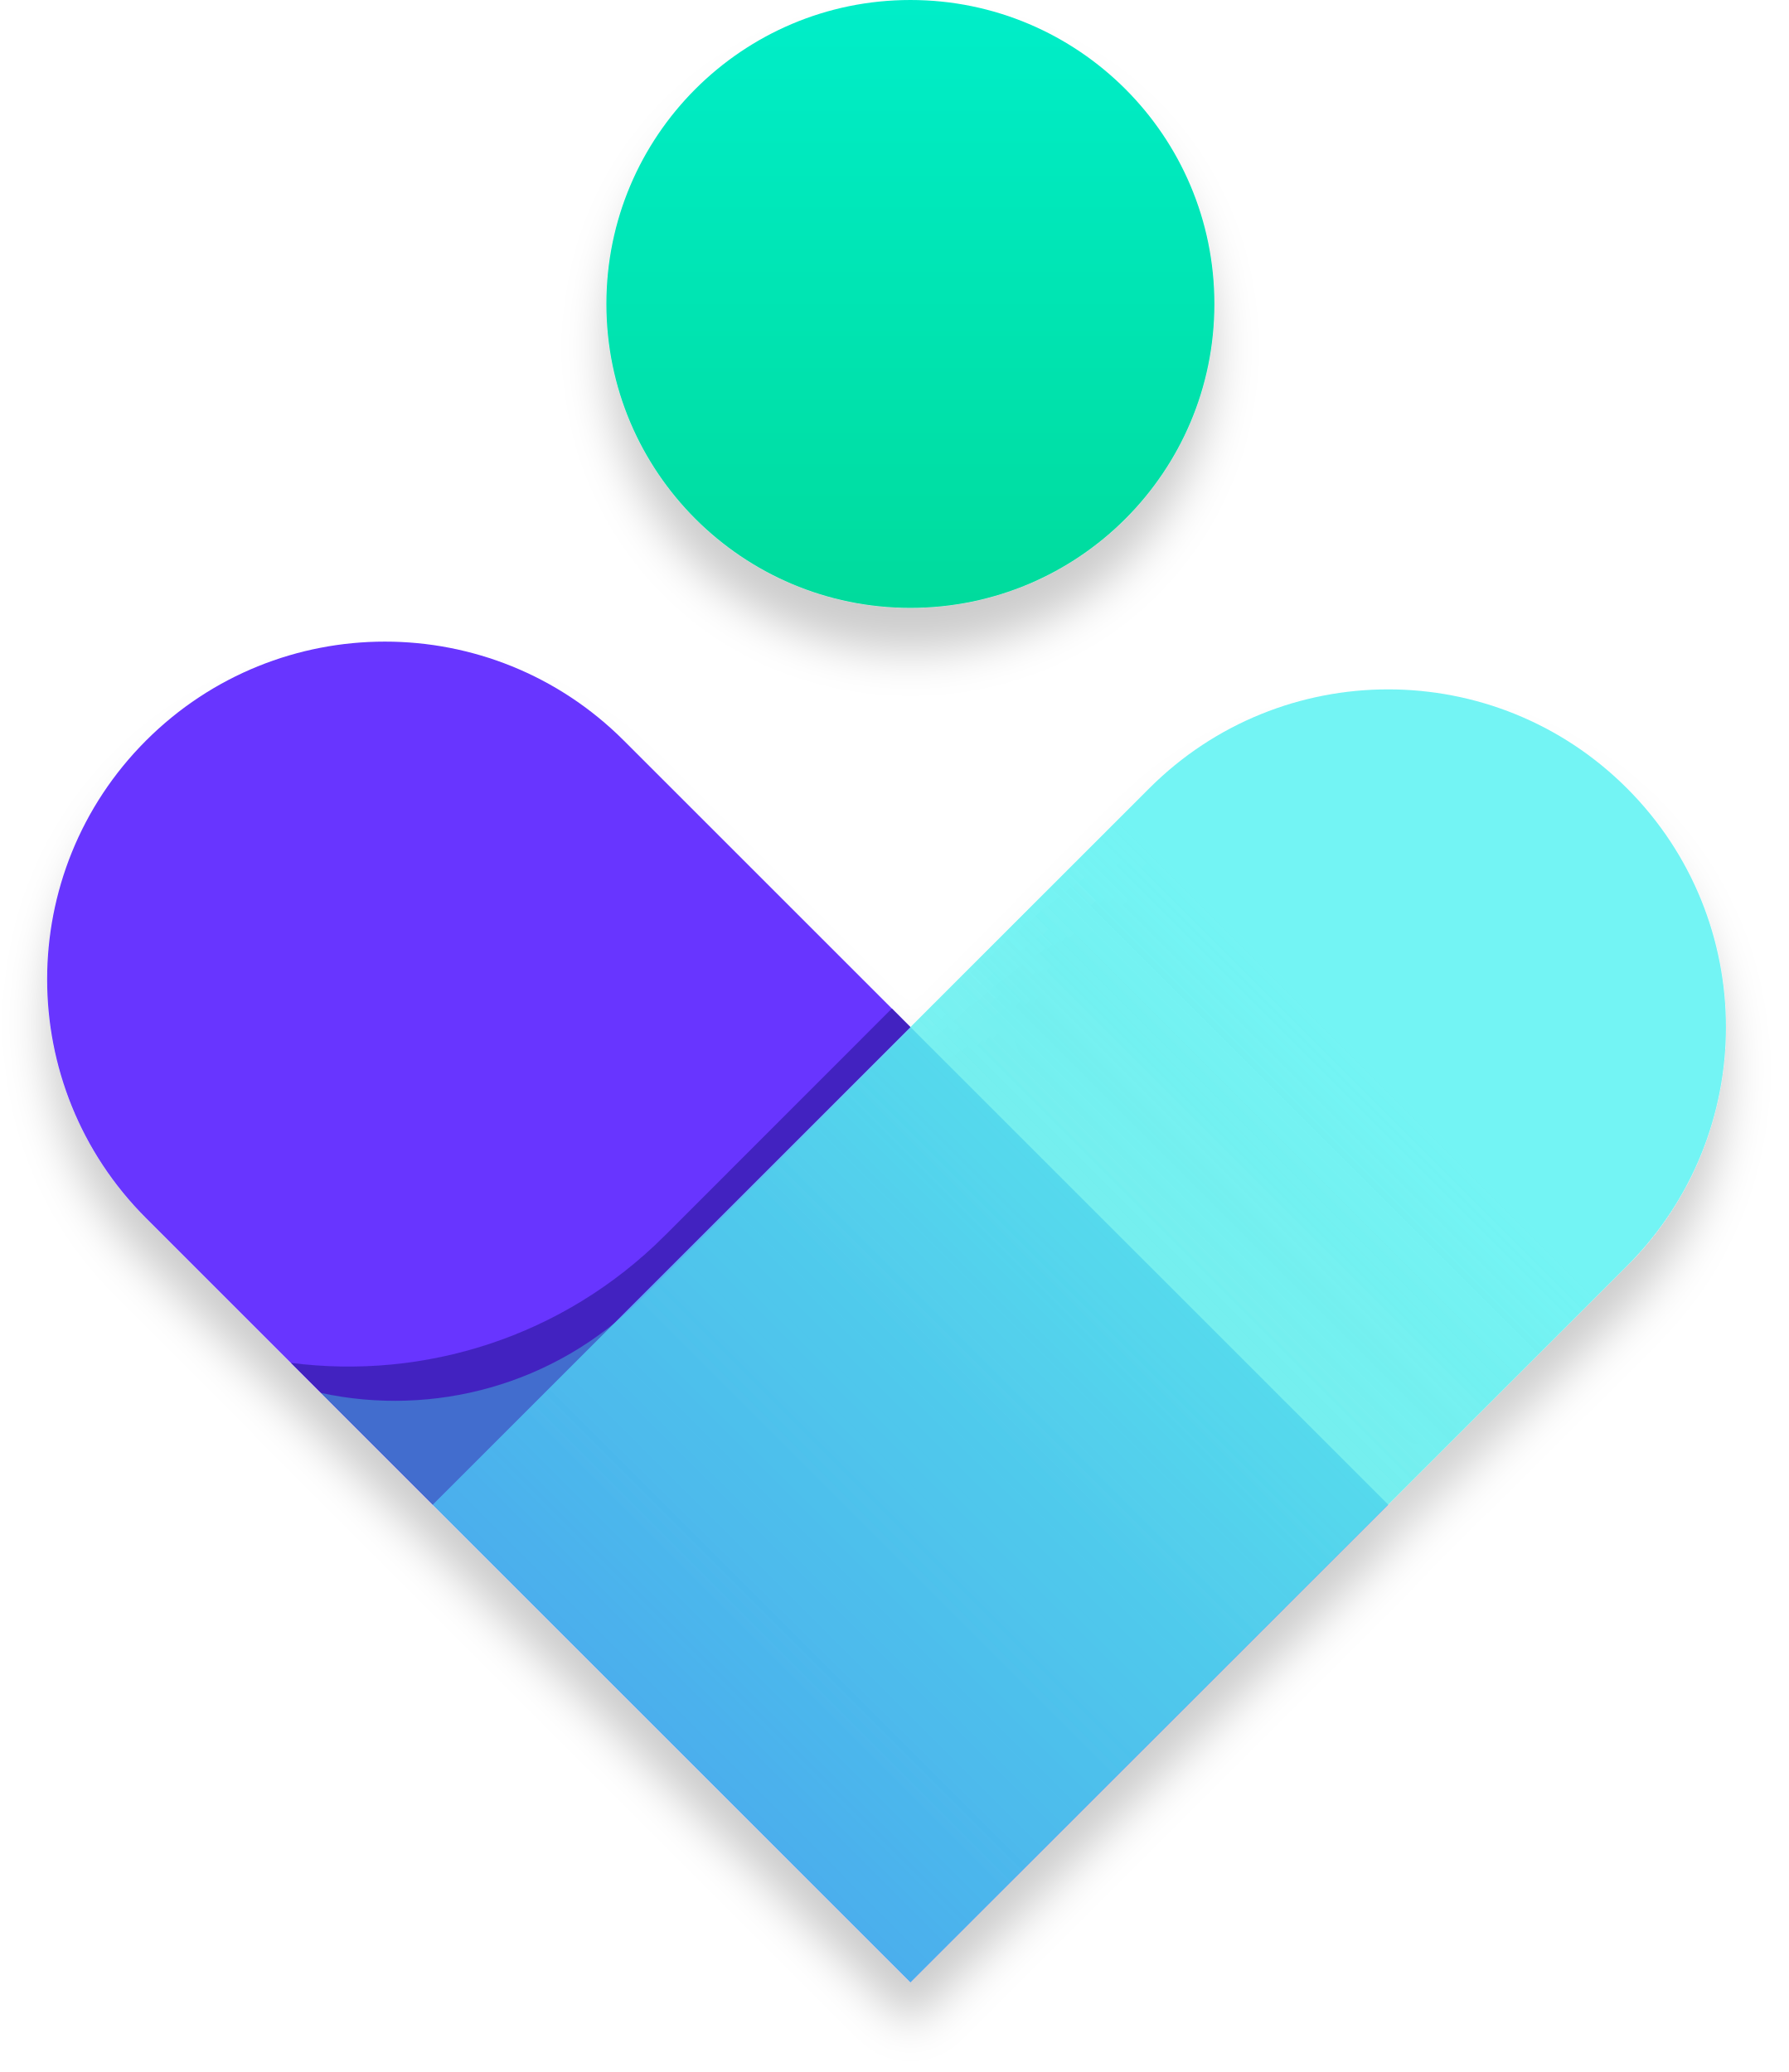
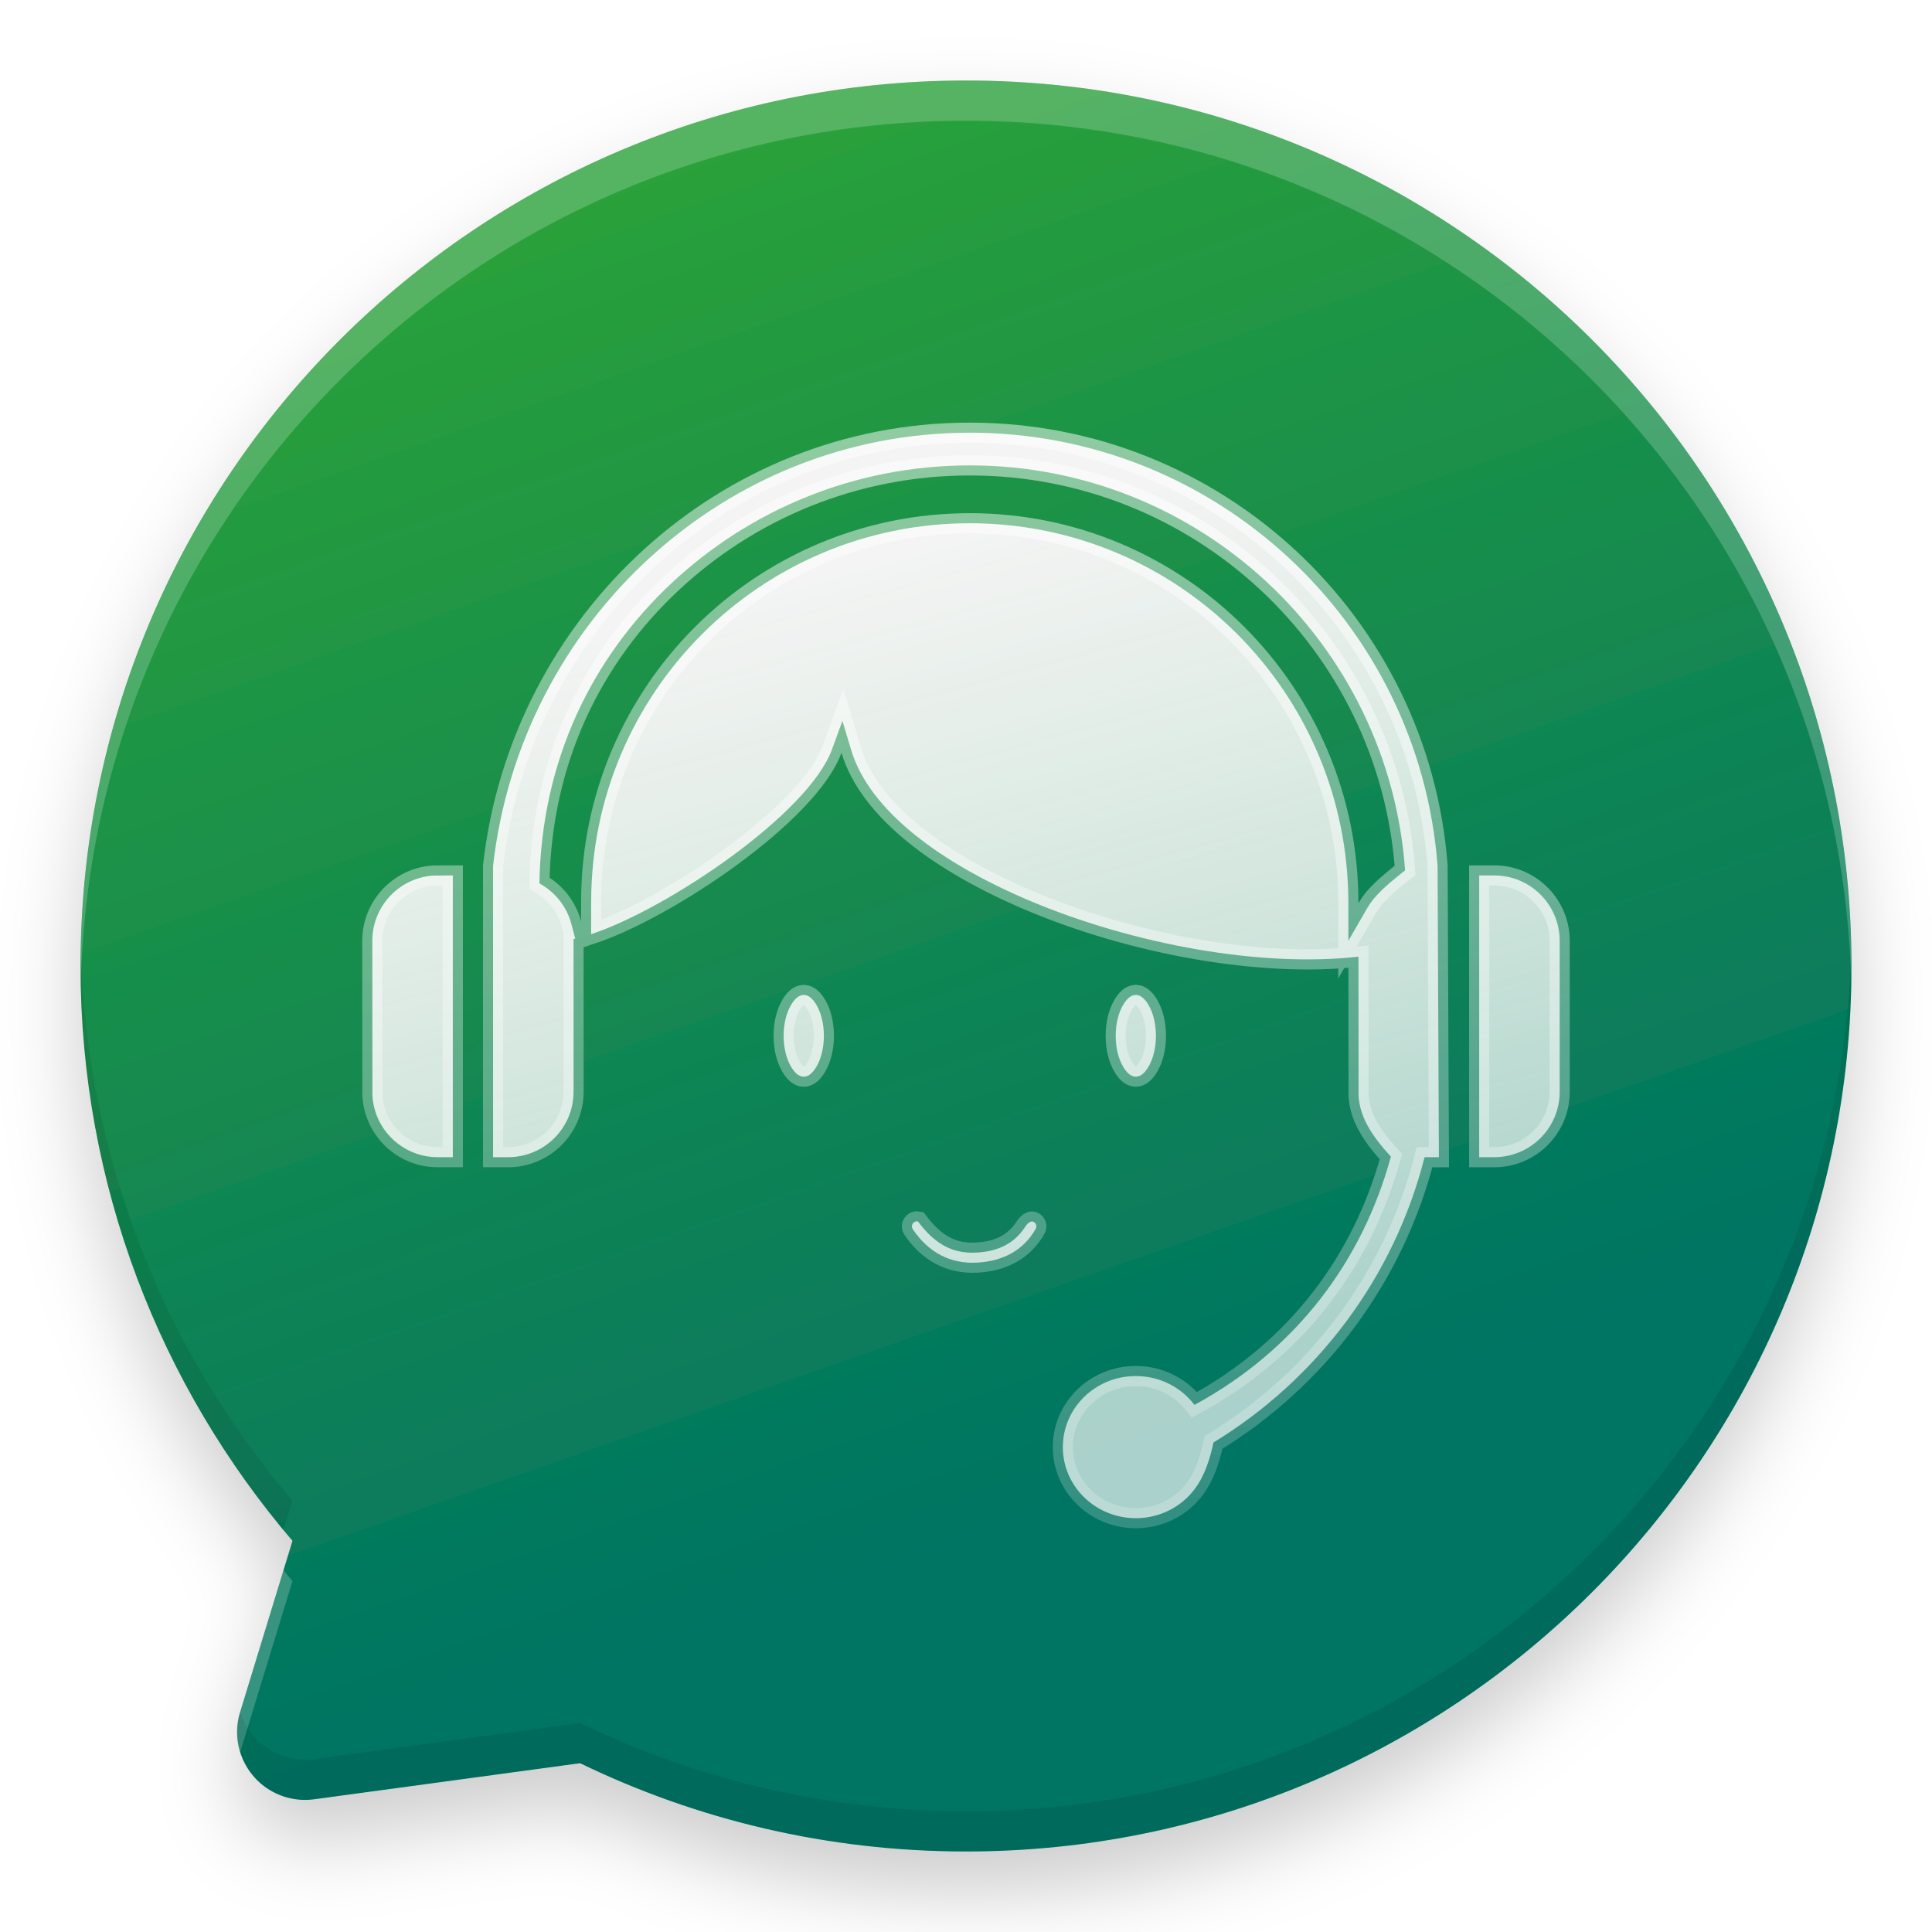
- <svg xmlns="http://www.w3.org/2000/svg" width="82px" height="95px" viewBox="0 0 82 95" version="1.1">
+ <svg xmlns="http://www.w3.org/2000/svg" xmlns:xlink="http://www.w3.org/1999/xlink" width="96" height="96" viewBox="0 0 96 96">
  <defs>
-     <filter x="-8.3%" y="-8.3%" width="116.7%" height="116.7%" filterUnits="objectBoundingBox" id="filter-1">
-       <feOffset dx="0" dy="2" in="SourceAlpha" result="shadowOffsetOuter1" />
-       <feGaussianBlur stdDeviation="1" in="shadowOffsetOuter1" result="shadowBlurOuter1" />
-       <feColorMatrix values="0 0 0 0 0   0 0 0 0 0   0 0 0 0 0  0 0 0 0.2 0" type="matrix" in="shadowBlurOuter1" result="shadowMatrixOuter1" />
+     <filter id="96-a" width="127.3%" height="127.3%" x="-13.6%" y="-13.6%" filterUnits="objectBoundingBox">
+       <feOffset dy="2" in="SourceAlpha" result="shadowOffsetOuter1" />
+       <feGaussianBlur in="shadowOffsetOuter1" result="shadowBlurOuter1" stdDeviation="2" />
+       <feColorMatrix in="shadowBlurOuter1" result="shadowMatrixOuter1" values="0 0 0 0 0   0 0 0 0 0   0 0 0 0 0  0 0 0 0.2 0" />
      <feMerge>
        <feMergeNode in="shadowMatrixOuter1" />
        <feMergeNode in="SourceGraphic" />
      </feMerge>
    </filter>
-     <linearGradient x1="50%" y1="0%" x2="50%" y2="100%" id="linearGradient-2">
-       <stop stop-color="#00EEC9" offset="0%" />
-       <stop stop-color="#00DB9C" offset="100%" />
+     <linearGradient id="96-b" x1="25.966%" x2="52.599%" y1="6.401%" y2="82.47%">
+       <stop offset="0%" stop-color="#2AA13A" />
+       <stop offset="100%" stop-color="#007463" />
    </linearGradient>
-     <linearGradient x1="50%" y1="28.057%" x2="50%" y2="100%" id="linearGradient-3">
-       <stop stop-color="#73F4F4" offset="0%" />
-       <stop stop-color="#3FE5E5" stop-opacity="0.502" offset="100%" />
+     <path id="96-c" d="M44,0 C68.301,0 88,19.699 88,44 C88,68.301 68.301,88 44,88 C37.126,88 30.621,86.424 24.825,83.613 L11.611,85.406 C11.128,85.472 10.636,85.432 10.17,85.289 C8.387,84.744 7.384,82.857 7.93,81.075 L7.93,81.075 L10.532,72.565 C3.965,64.878 7.10542736e-15,54.902 7.10542736e-15,44 C7.10542736e-15,19.699 19.699,0 44,0 Z" />
+     <filter id="96-d" width="102.3%" height="102.3%" x="-1.1%" y="-1.1%" filterUnits="objectBoundingBox">
+       <feOffset dy="2" in="SourceAlpha" result="shadowOffsetInner1" />
+       <feComposite in="shadowOffsetInner1" in2="SourceAlpha" k2="-1" k3="1" operator="arithmetic" result="shadowInnerInner1" />
+       <feColorMatrix in="shadowInnerInner1" result="shadowMatrixInner1" values="0 0 0 0 1   0 0 0 0 1   0 0 0 0 1  0 0 0 0.202 0" />
+       <feOffset dy="-2" in="SourceAlpha" result="shadowOffsetInner2" />
+       <feComposite in="shadowOffsetInner2" in2="SourceAlpha" k2="-1" k3="1" operator="arithmetic" result="shadowInnerInner2" />
+       <feColorMatrix in="shadowInnerInner2" result="shadowMatrixInner2" values="0 0 0 0 0   0 0 0 0 0   0 0 0 0 0  0 0 0 0.08 0" />
+       <feMerge>
+         <feMergeNode in="shadowMatrixInner1" />
+         <feMergeNode in="shadowMatrixInner2" />
+       </feMerge>
+     </filter>
+     <linearGradient id="96-e" x1="50%" x2="72.769%" y1="8.082%" y2="84.606%">
+       <stop offset="0%" stop-color="#F4F4F4" />
+       <stop offset="100%" stop-color="#FFF" stop-opacity=".668" />
+     </linearGradient>
+     <linearGradient id="96-f" x1="50%" x2="50%" y1="0%" y2="100%">
+       <stop offset="0%" stop-color="#FFF" stop-opacity=".502" />
+       <stop offset="100%" stop-color="#FFF" stop-opacity=".197" />
    </linearGradient>
  </defs>
-   <g id="页面-1" stroke="none" stroke-width="1" fill="none" fill-rule="evenodd">
-     <g id="画板" transform="translate(-350, -91)">
-       <g id="Service-96px" transform="translate(343, 89)">
-         <g id="编组-3" filter="url(#filter-1)">
-           <rect id="矩形" fill="#FF6969" opacity="0" x="0" y="0" width="96" height="96" />
-           <g id="编组-2" transform="translate(2, 2)">
-             <circle id="椭圆形" fill="url(#linearGradient-2)" cx="46.73" cy="13.935" r="13.935" />
-             <g id="编组" transform="translate(46, 46.31744) rotate(-45) translate(-46, -46.31744) translate(15, 13.31744)">
-               <path d="M0.003,65.032 L0.003,21.677 L0.003,15.484 C0.003,6.932 6.935,-1.12115952e-13 15.487,-1.13686838e-13 C24.038,-1.15257724e-13 30.97,6.932 30.97,15.484 L30.97,21.677 L30.97,65.032 L15.487,65.032 L15.487,65.032 L0.003,65.032 Z" id="形状结合" fill="#6734FF" />
-               <path d="M15.487,80.516 L15.487,39.226 L15.487,34.065 C15.487,25.513 22.419,18.581 30.97,18.581 C39.522,18.581 46.454,25.513 46.454,34.065 L46.454,39.226 L46.454,80.516 L30.97,80.516 L30.97,80.516 L15.487,80.516 Z" id="形状结合备份" fill="url(#linearGradient-3)" transform="translate(30.9704, 49.54839) rotate(-270) translate(-30.9704, -49.54839) " />
-               <path d="M0.005,24.871 C3.753,29.732 9.635,32.864 16.248,32.864 L30.97,32.863 L30.969,34.064 L0.005,34.064 L0.005,24.871 Z" id="形状结合" fill="#4324C0" />
-               <path d="M13.455,34.156 L30.969,34.156 L30.97,65.032 L0.003,65.032 L0.003,26.821 C2.851,31.235 7.812,34.156 13.455,34.156 Z" id="形状结合" fill-opacity="0.382" fill="#3FE5E5" />
-             </g>
-           </g>
-         </g>
-       </g>
-     </g>
+   <g fill="none" fill-rule="evenodd" filter="url(#96-a)" transform="translate(4 4)">
+     <use fill="url(#96-b)" xlink:href="#96-c" />
+     <use fill="#000" filter="url(#96-d)" xlink:href="#96-c" />
+     <path fill="url(#96-e)" fill-rule="nonzero" stroke="url(#96-f)" d="M44.188,17.5 C50.304,17.5 55.869,19.855 60.028,23.708 C64.213,27.586 66.973,32.982 67.432,39.02 L67.432,39.02 L67.498,53.501 L66.785,53.501 C65.267,59.485 61.435,64.545 56.298,67.674 C56.013,69.013 55.592,69.854 54.942,70.459 C54.29,71.066 53.408,71.438 52.438,71.438 C51.435,71.438 50.527,71.041 49.87,70.399 C49.217,69.761 48.812,68.88 48.812,67.906 C48.812,66.932 49.217,66.051 49.87,65.413 C50.527,64.771 51.435,64.375 52.438,64.375 C53.632,64.375 54.692,64.937 55.353,65.808 C60.412,63.062 63.698,58.654 65.112,53.474 C64.113,52.381 63.572,51.485 63.507,50.459 L63.507,50.459 L63.501,43.535 C58.713,44.084 52.329,42.946 47.134,40.743 C42.766,38.891 39.2,36.297 38.292,33.263 L38.292,33.263 L37.86,31.821 L37.343,33.234 C36.164,36.456 29.152,41.174 25.373,42.419 L25.375,40.813 C25.375,35.618 27.481,30.914 30.885,27.51 C34.289,24.106 38.993,22 44.188,22 C49.386,22 54.092,24.109 57.497,27.525 C60.897,30.938 63,35.655 62.999,40.879 L62.999,42.747 L63.932,41.129 C64.289,40.51 64.844,40.02 65.818,39.247 C65.416,33.604 62.855,28.558 58.956,24.93 C55.084,21.328 49.893,19.125 44.188,19.125 L44.188,19.125 C38.45,19.125 33.233,21.353 29.354,24.991 C25.451,28.652 22.903,33.741 22.803,39.895 C23.577,40.317 24.16,41.042 24.391,41.911 L24.583,42.636 L24.499,42.655 L24.5,50.25 C24.5,51.147 24.136,51.96 23.548,52.548 C22.96,53.136 22.147,53.5 21.25,53.5 L21.25,53.5 L20.5,53.5 L20.5,39.028 C21.182,32.963 24.071,27.547 28.341,23.664 C32.548,19.838 38.094,17.5 44.188,17.5 Z M41.611,56.692 C41.548,56.68 41.48,56.692 41.423,56.73 C41.366,56.769 41.329,56.827 41.317,56.89 C41.305,56.952 41.317,57.02 41.355,57.077 C42.137,58.239 43.23,58.817 44.569,58.738 C45.874,58.662 46.872,58.105 47.463,57.061 C47.497,57.001 47.504,56.933 47.487,56.871 C47.469,56.809 47.429,56.754 47.369,56.72 C47.319,56.692 47.263,56.686 47.207,56.708 C47.102,56.749 47.01,56.848 46.924,56.985 C46.418,57.751 45.664,58.173 44.54,58.239 C43.377,58.307 42.484,57.86 41.611,56.692 Z M70.25,39.5 L69.5,39.5 L69.5,53.5 L70.25,53.5 C71.147,53.5 71.96,53.136 72.548,52.548 C73.136,51.96 73.5,51.147 73.5,50.25 L73.5,42.75 C73.5,41.853 73.136,41.04 72.548,40.452 C71.96,39.864 71.147,39.5 70.25,39.5 Z M18.5,39.502 L17.565,39.505 C16.71,39.553 15.944,39.931 15.391,40.514 C14.839,41.097 14.5,41.884 14.5,42.75 L14.505,50.435 C14.553,51.29 14.931,52.056 15.514,52.609 C16.097,53.161 16.884,53.5 17.75,53.5 L18.5,53.5 L18.5,39.502 Z M35.938,45.438 C35.674,45.438 35.468,45.661 35.307,45.934 C35.074,46.327 34.938,46.871 34.938,47.469 C34.938,48.067 35.074,48.611 35.307,49.004 C35.468,49.276 35.674,49.5 35.938,49.5 C36.201,49.5 36.407,49.276 36.568,49.004 C36.801,48.611 36.938,48.067 36.938,47.469 C36.938,46.871 36.801,46.327 36.568,45.934 C36.407,45.661 36.201,45.438 35.938,45.438 Z M52.438,45.438 C52.174,45.438 51.968,45.661 51.807,45.934 C51.574,46.327 51.438,46.871 51.438,47.469 C51.438,48.067 51.574,48.611 51.807,49.004 C51.968,49.276 52.174,49.5 52.438,49.5 C52.701,49.5 52.907,49.276 53.068,49.004 C53.301,48.611 53.438,48.067 53.438,47.469 C53.438,46.871 53.301,46.327 53.068,45.934 C52.907,45.661 52.701,45.438 52.438,45.438 Z" />
  </g>
</svg>
